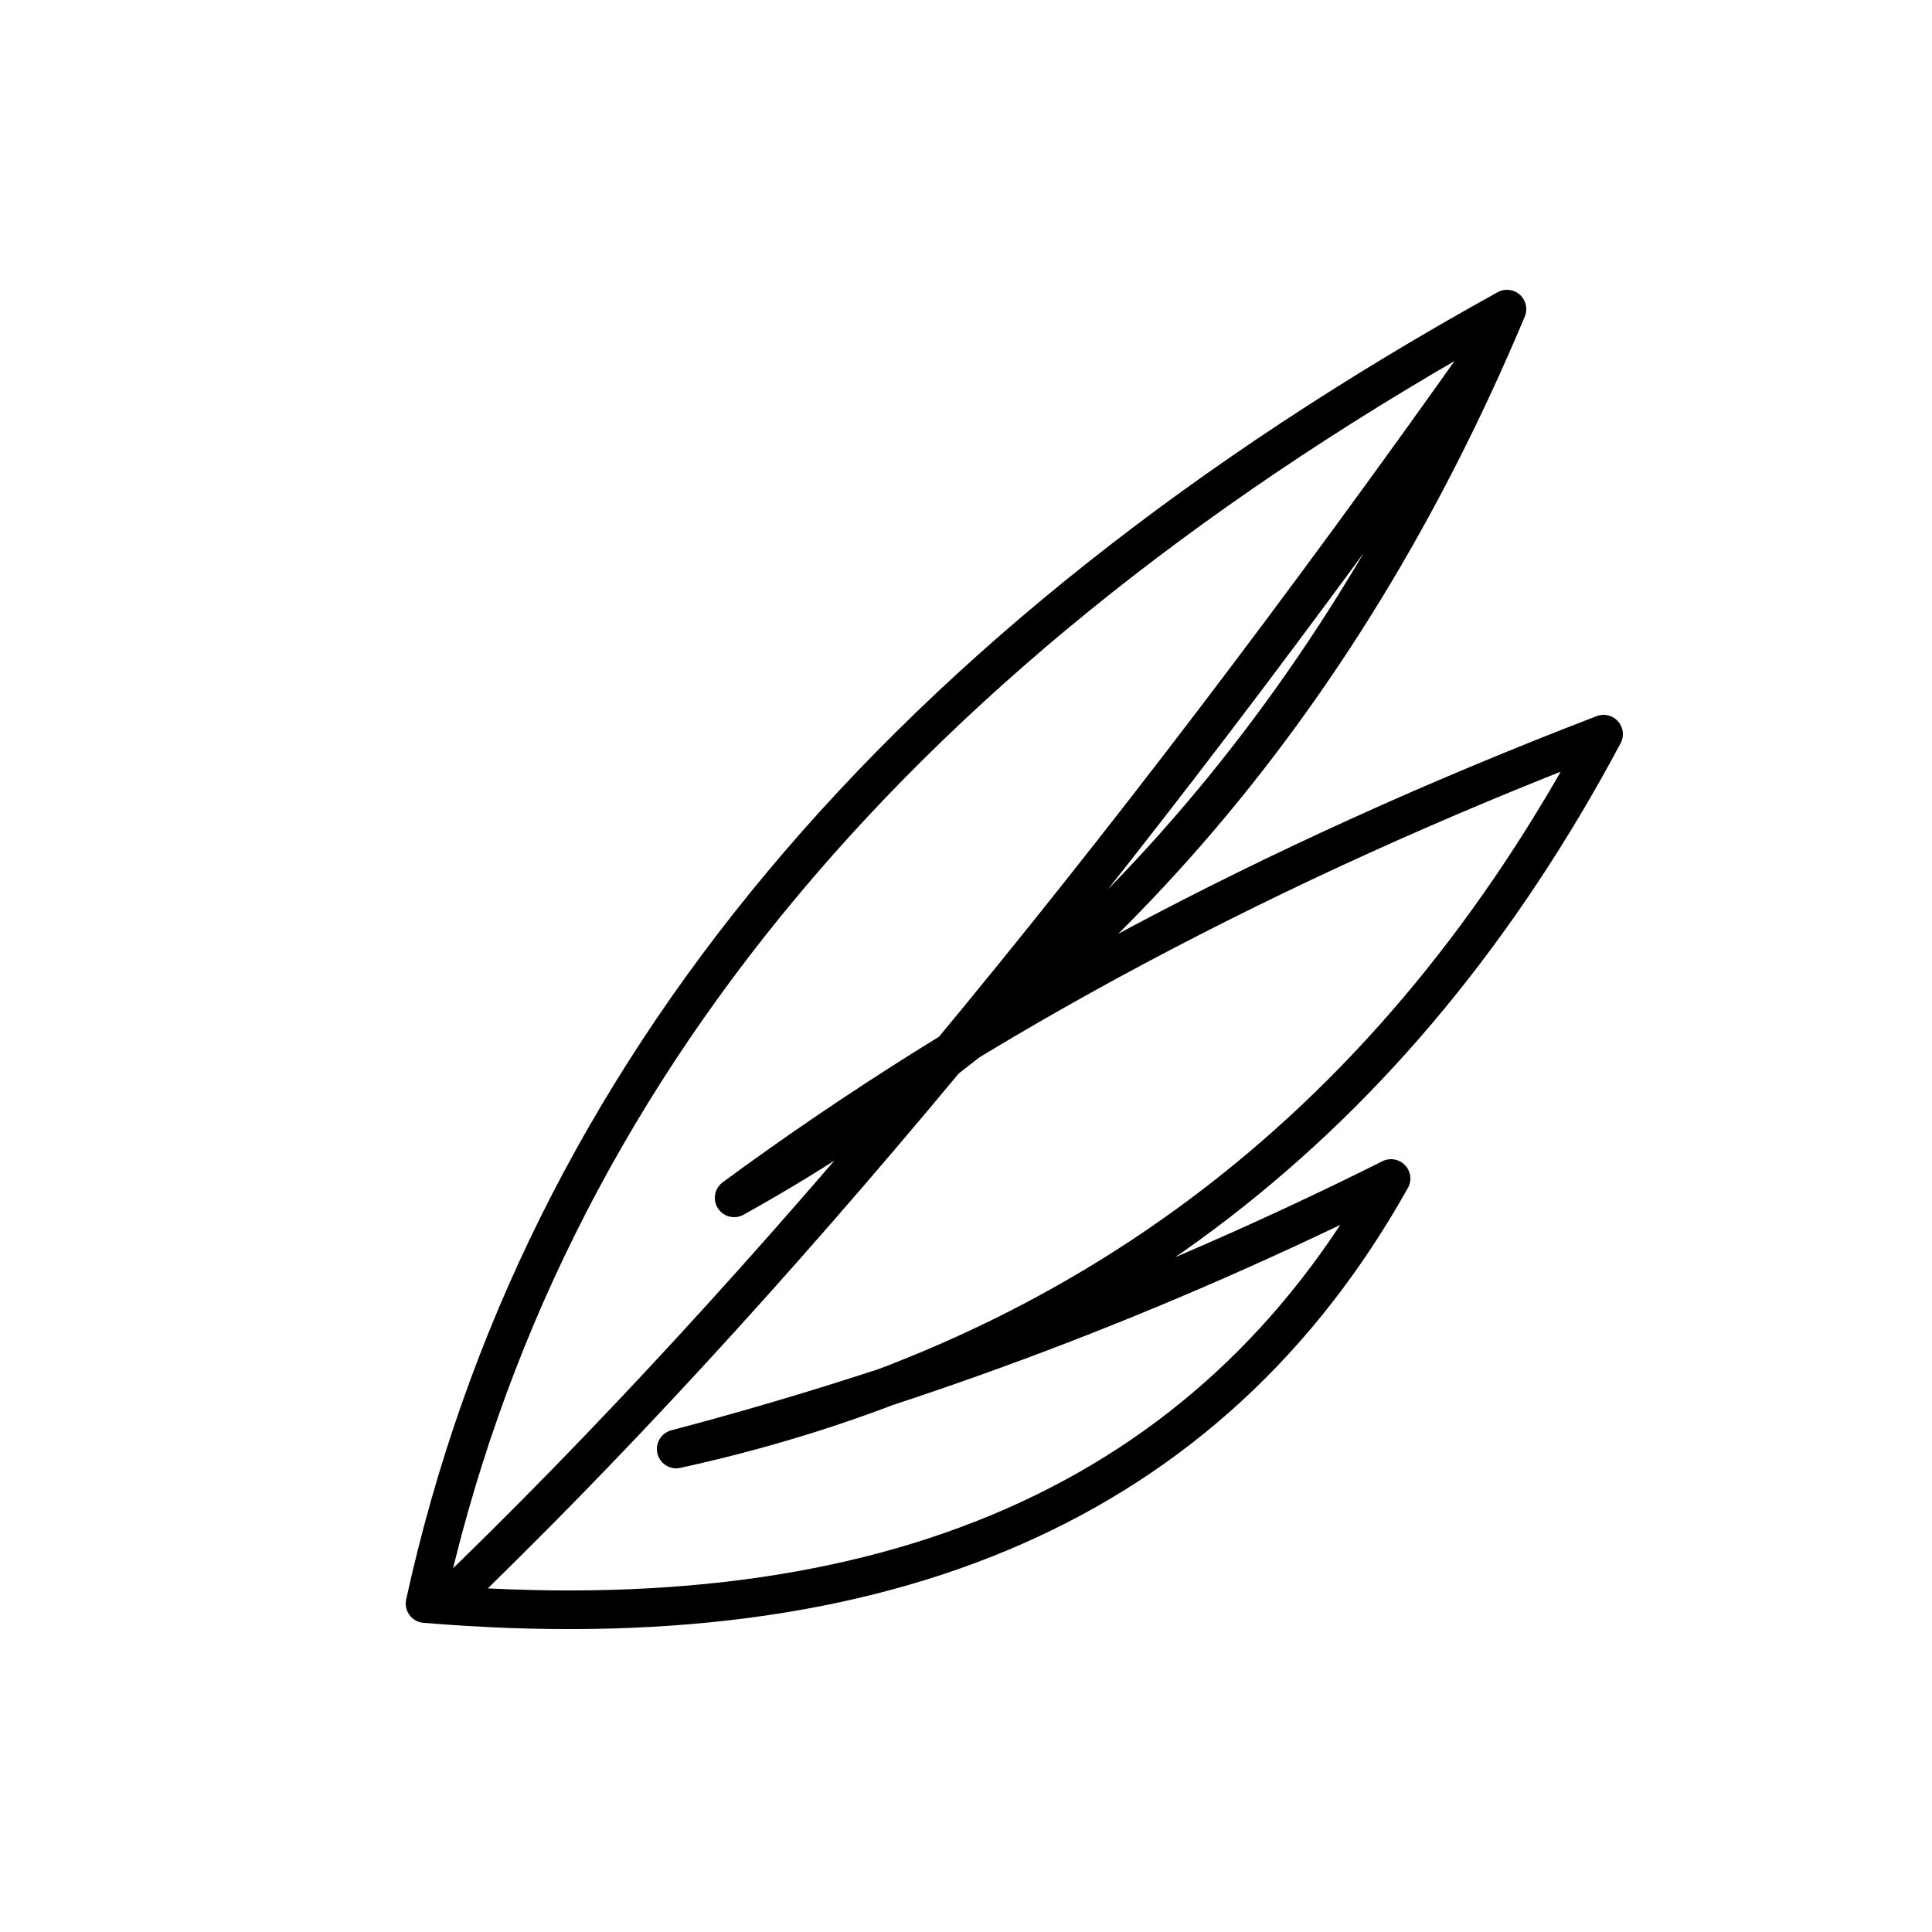
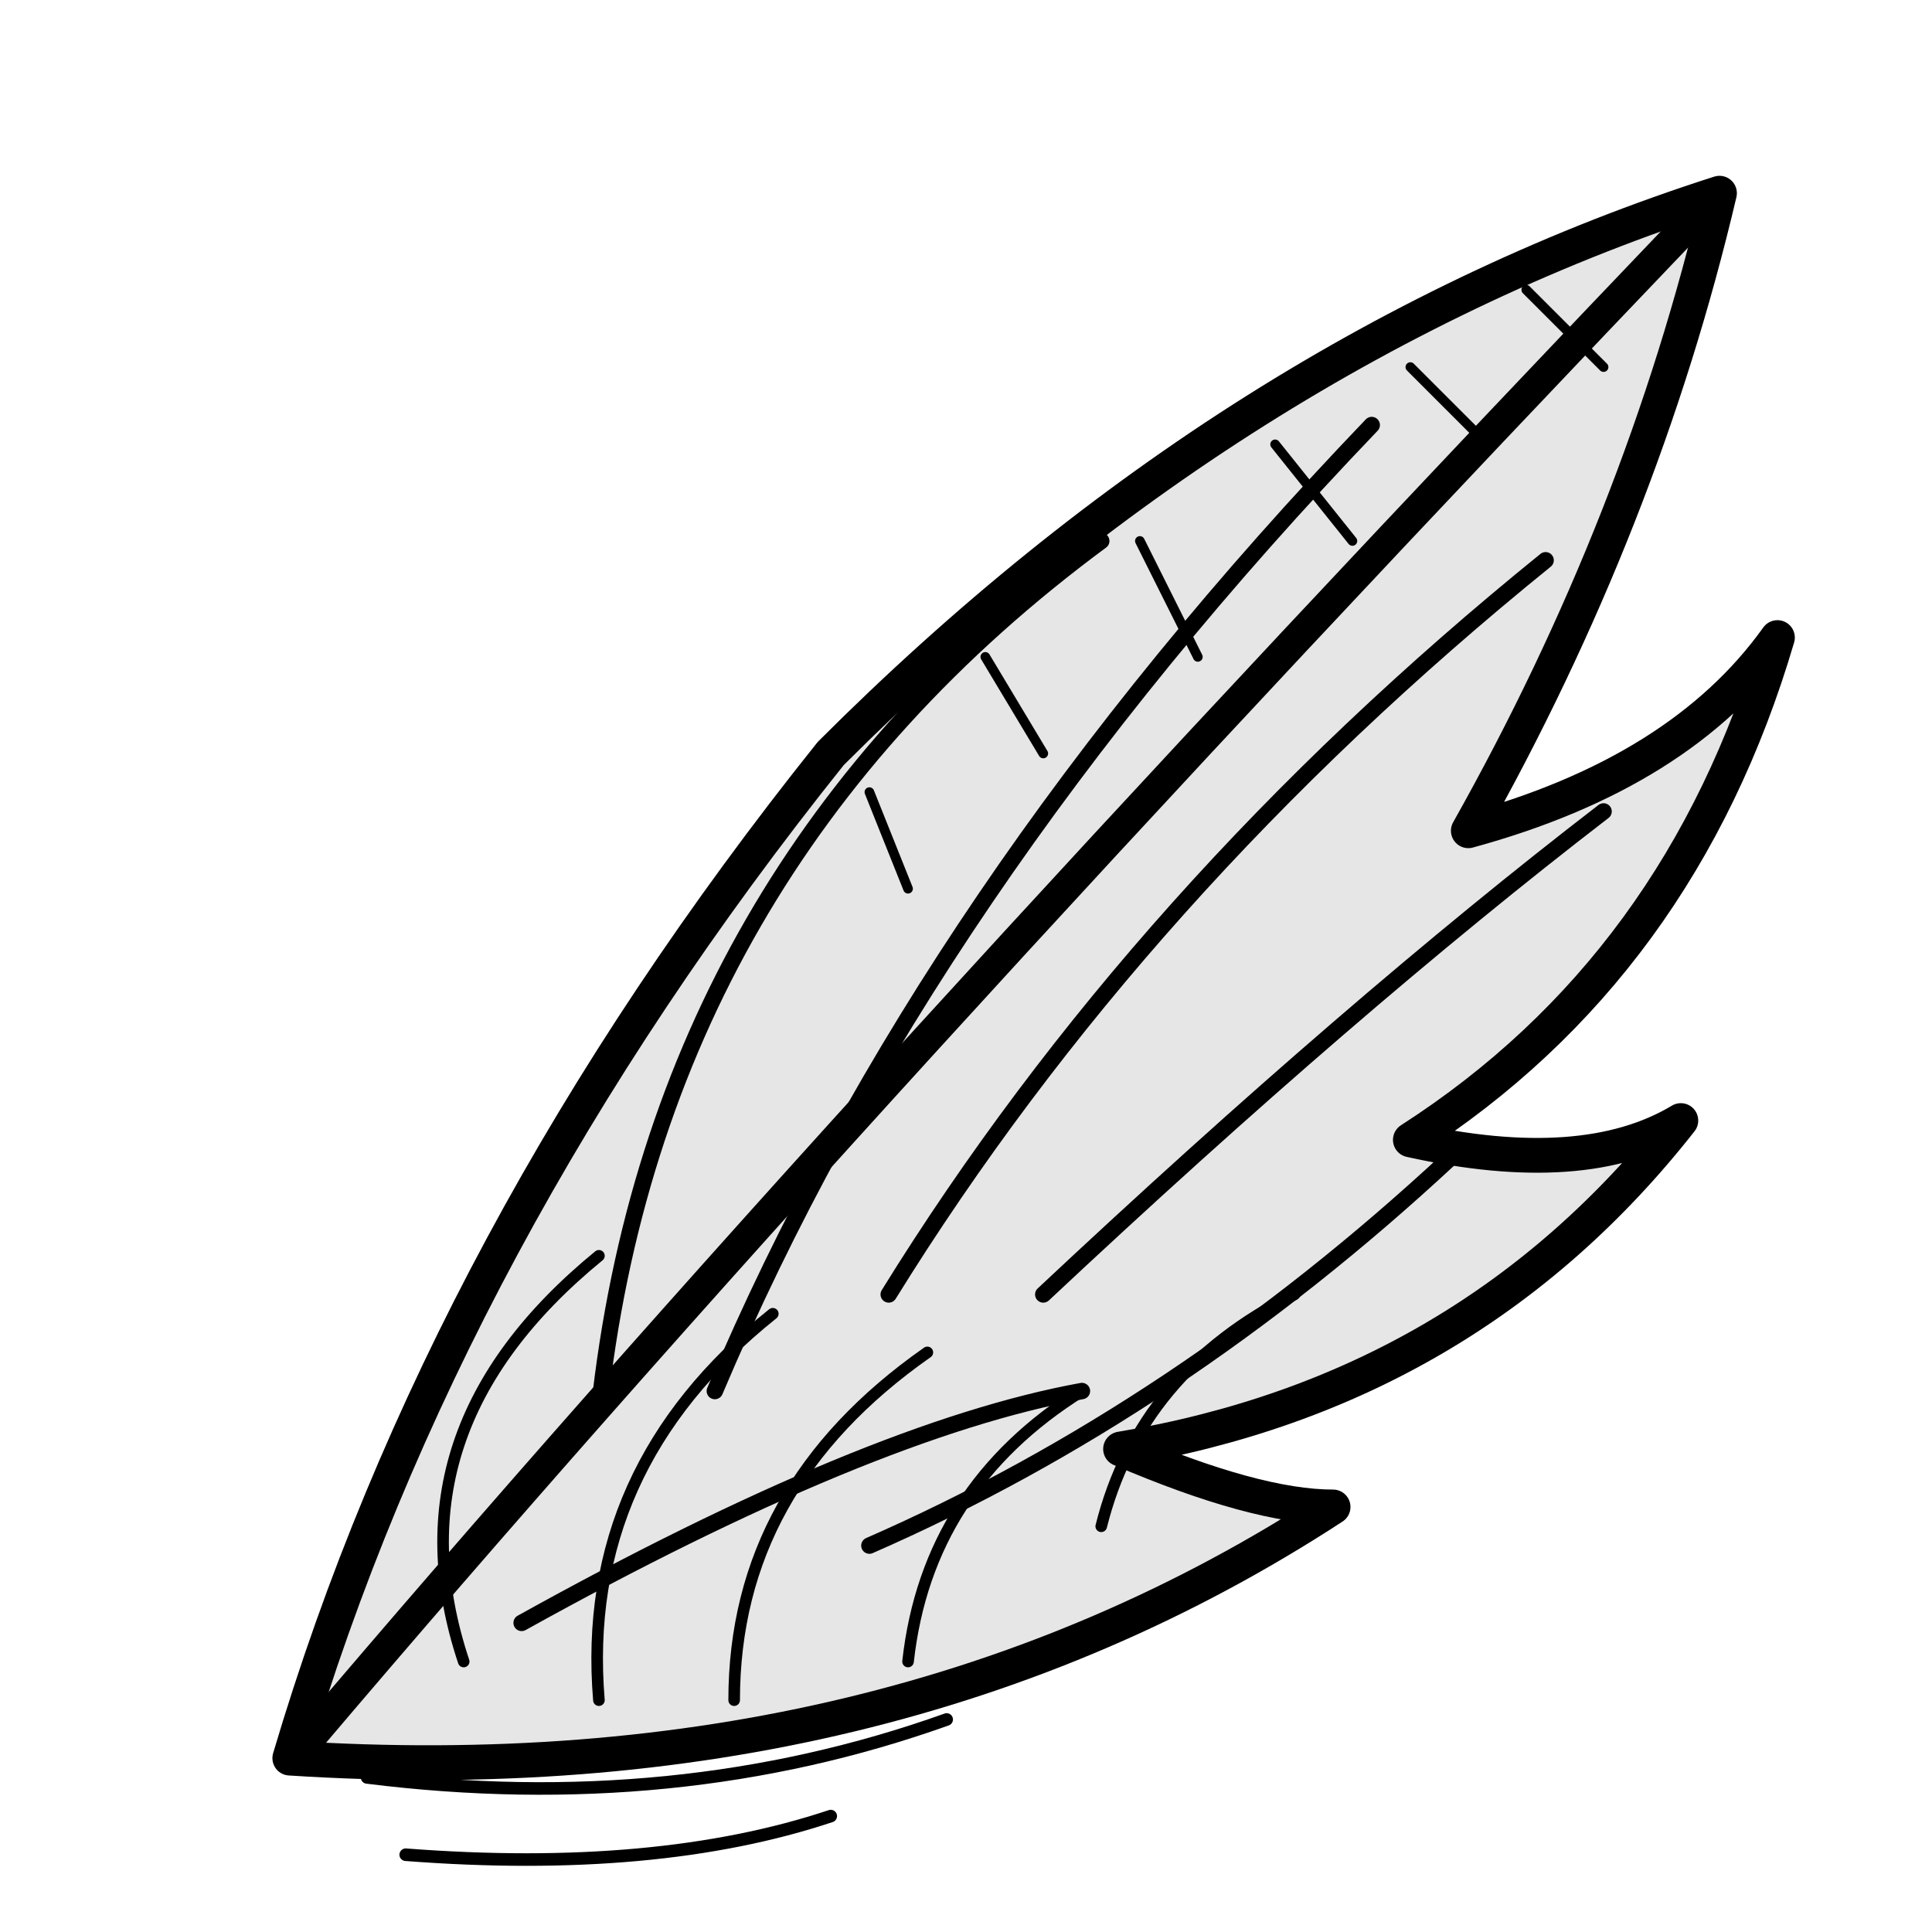
- <svg xmlns="http://www.w3.org/2000/svg" viewBox="0 0 100 100" fill="none" stroke="currentColor" stroke-width="2" stroke-linecap="round" stroke-linejoin="round">
-   <path d="M22 83Q31 42 78 16Q65 47 38 62Q57 48 83 38Q67 68 35 75Q54 70 72 61Q58 86 22 83Z M23 83Q48 59 77 18" />
+ <svg xmlns="http://www.w3.org/2000/svg" viewBox="0 0 100 100" fill="none" stroke="currentColor" stroke-width="1.2" stroke-linecap="round" stroke-linejoin="round">
+   <path d="M15 91Q23 64 43 39Q64 18 89 10Q85 27 76 43Q87 40 92 33Q87 50 73 59Q82 61 87 58Q76 72 58 75Q65 78 69 78Q46 93 15 91Z" fill="currentColor" fill-opacity=".10" stroke-width="1.8" />
+   <path d="M16 90Q44 57 88 11" stroke-width="1.6" />
+   <path d="M31 73Q34 45 57 28M37 72Q48 46 71 22M46 67Q59 46 80 29M54 67Q70 52 83 42M45 80Q61 73 75 60M27 84Q45 74 56 72" stroke-width=".85" />
+   <path d="M24 86Q20 74 31 65M31 88Q30 76 40 68M38 88Q38 77 48 70M47 86Q48 77 56 72M57 79Q59 71 67 67" stroke-width=".6" />
+   <path d="M45 41L47 46M51 34L54 39M59 28L62 34M66 23L70 28M73 19L77 23M79 15L83 19" stroke-width=".5" />
+   <path d="M19 92Q35 94 49 89M21 96Q34 97 43 94" stroke-width=".65" />
</svg>
